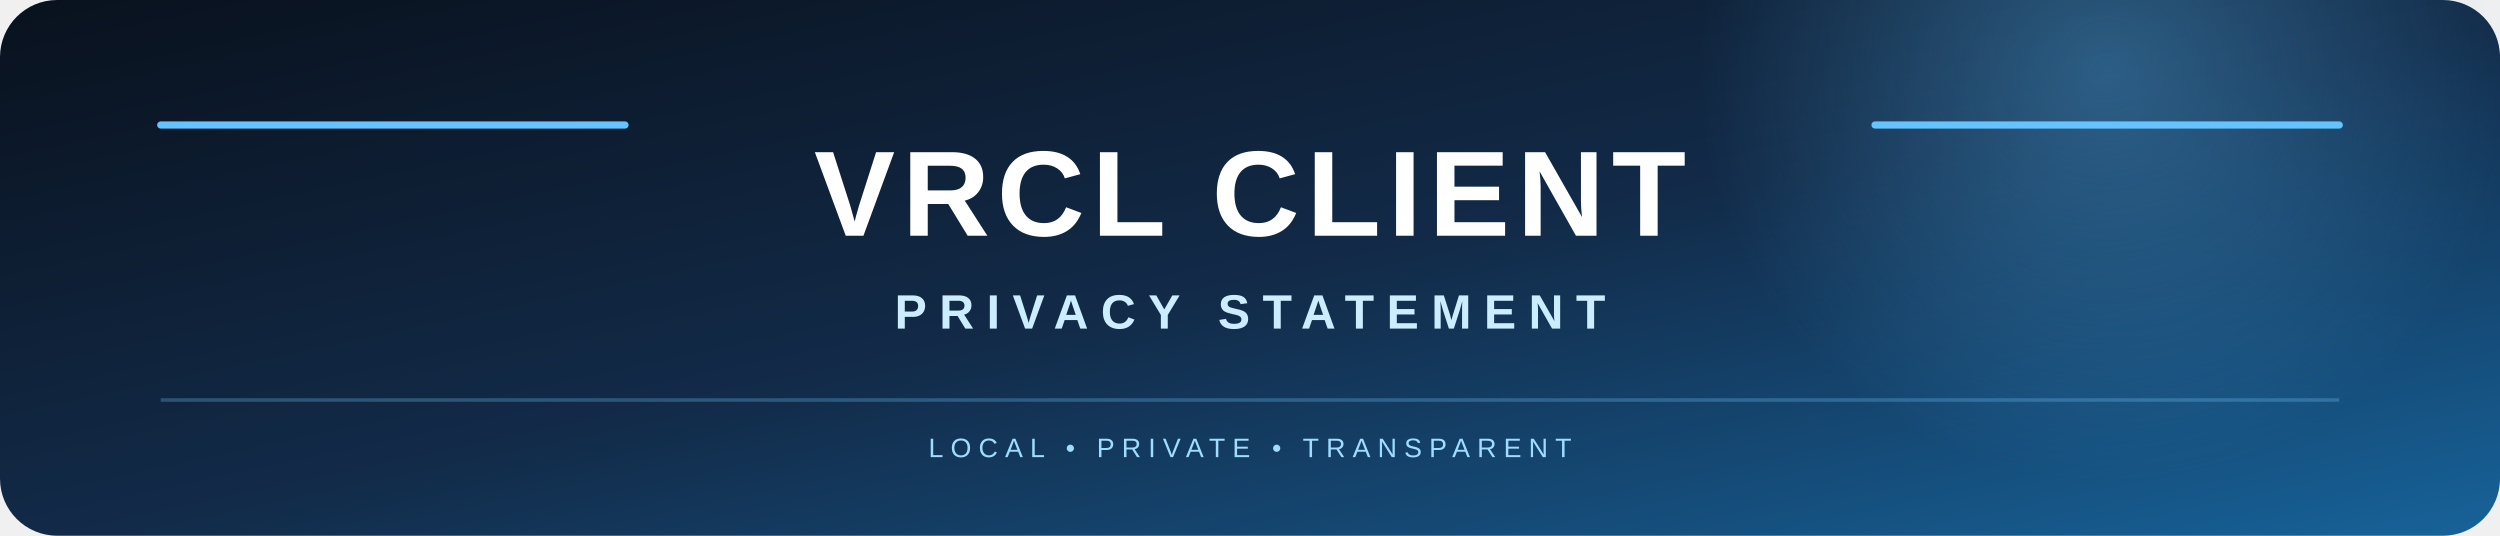
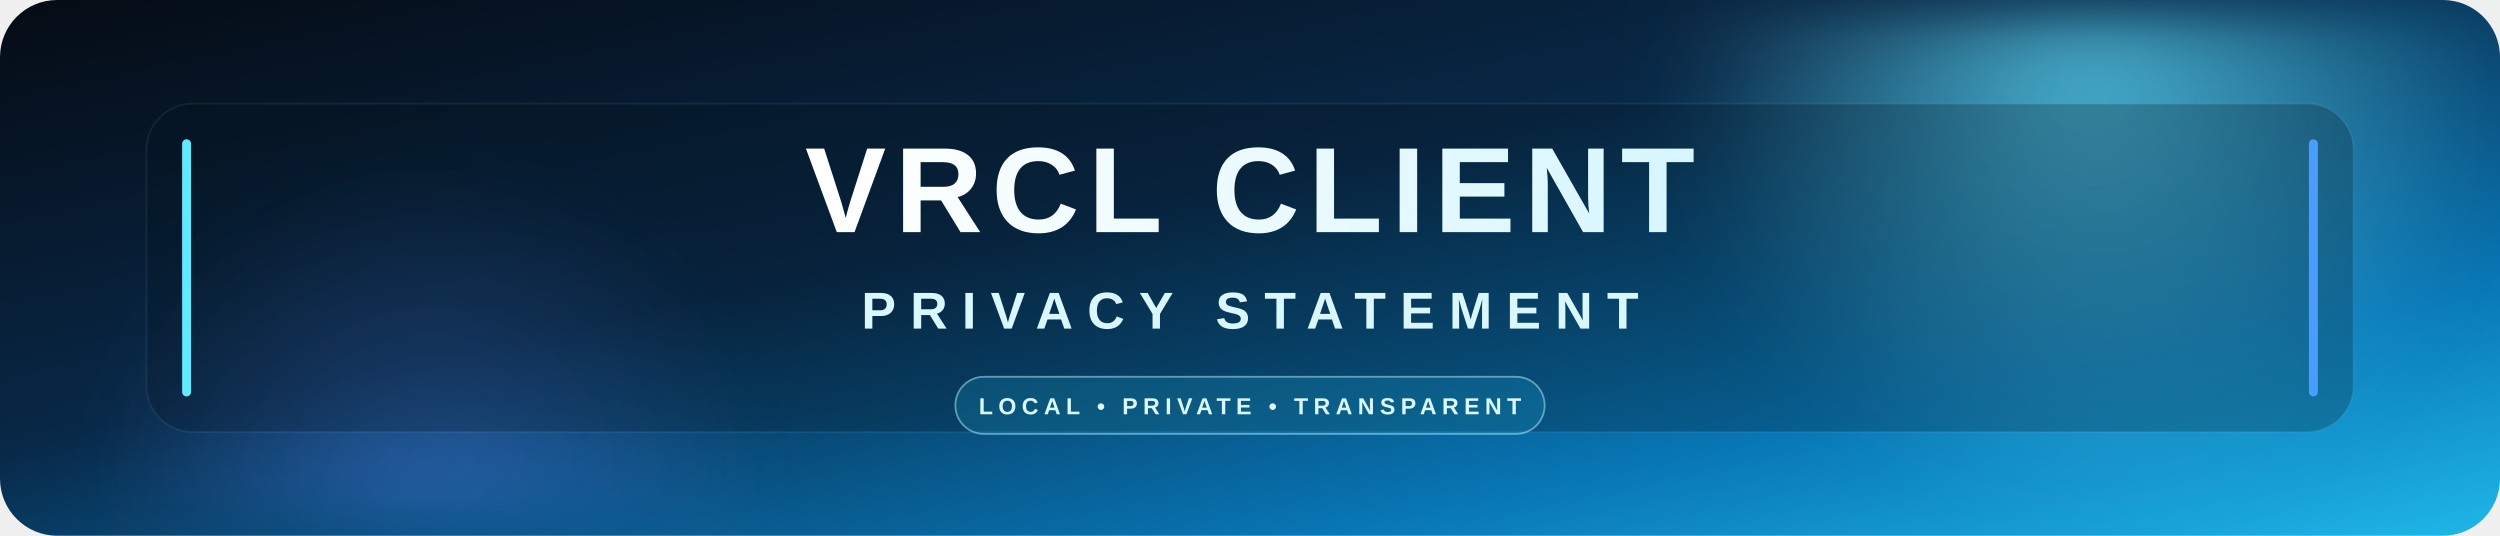
<svg xmlns="http://www.w3.org/2000/svg" viewBox="0 0 1400 300" role="img" aria-labelledby="title desc">
  <defs>
    <linearGradient id="bg" x1="0" y1="0" x2="1" y2="1">
-       <stop stop-color="#09111d" />
-       <stop offset=".52" stop-color="#122b49" />
-       <stop offset="1" stop-color="#17639a" />
+       <stop stop-color="#050b14" />
+       <stop offset=".42" stop-color="#082847" />
+       <stop offset=".76" stop-color="#0876b5" />
+       <stop offset="1" stop-color="#20b8e8" />
    </linearGradient>
-     <radialGradient id="glow">
-       <stop stop-color="#61c4ff" stop-opacity=".34" />
-       <stop offset="1" stop-color="#61c4ff" stop-opacity="0" />
+     <radialGradient id="cyan">
+       <stop stop-color="#66e5ff" stop-opacity=".68" />
+       <stop offset="1" stop-color="#66e5ff" stop-opacity="0" />
    </radialGradient>
+     <radialGradient id="blue">
+       <stop stop-color="#4f8cff" stop-opacity=".4" />
+       <stop offset="1" stop-color="#4f8cff" stop-opacity="0" />
+     </radialGradient>
+     <linearGradient id="text">
+       <stop stop-color="#fff" />
+       <stop offset="1" stop-color="#d7f6ff" />
+     </linearGradient>
+     <filter id="blur">
+       <feGaussianBlur stdDeviation="22" />
+     </filter>
  </defs>
  <rect width="1400" height="300" rx="32" fill="url(#bg)" />
-   <circle cx="1180" cy="40" r="230" fill="url(#glow)" />
-   <path d="M90 70h260 M1050 70h260" stroke="#65c4ff" stroke-width="4" stroke-linecap="round" />
-   <path d="M90 224h1220" stroke="#75caff" stroke-opacity=".28" stroke-width="2" />
-   <text x="700" y="132" text-anchor="middle" fill="#fff" font-family="Segoe UI,Arial,sans-serif" font-size="68" font-weight="800" letter-spacing="4">VRCL CLIENT</text>
-   <text x="700" y="184" text-anchor="middle" fill="#ccecff" font-family="Segoe UI,Arial,sans-serif" font-size="27" font-weight="600" letter-spacing="7">PRIVACY STATEMENT</text>
-   <text x="700" y="256" text-anchor="middle" fill="#9fdcff" font-family="Segoe UI,Arial,sans-serif" font-size="15" letter-spacing="4">LOCAL • PRIVATE • TRANSPARENT</text>
+   <circle cx="1170" cy="45" r="235" fill="url(#cyan)" filter="url(#blur)" />
+   <circle cx="240" cy="280" r="190" fill="url(#blue)" filter="url(#blur)" />
+   <rect x="82" y="58" width="1236" height="184" rx="26" fill="#03101b" opacity=".24" stroke="#a7edff" stroke-opacity=".32" />
+   <rect x="102" y="78" width="5" height="144" rx="2.5" fill="#62e8ff" />
+   <rect x="1293" y="78" width="5" height="144" rx="2.5" fill="#4b9cff" />
+   <text x="700" y="130" text-anchor="middle" fill="url(#text)" font-family="Segoe UI,Arial,sans-serif" font-size="68" font-weight="800" letter-spacing="5">VRCL CLIENT</text>
+   <text x="700" y="184" text-anchor="middle" fill="#d8f7ff" font-family="Segoe UI,Arial,sans-serif" font-size="29" font-weight="700" letter-spacing="8">PRIVACY STATEMENT</text>
+   <rect x="535" y="211" width="330" height="32" rx="16" fill="#20b8e8" fill-opacity=".18" stroke="#b8f3ff" stroke-opacity=".5" />
+   <text x="700" y="232" text-anchor="middle" fill="#d9f8ff" font-family="Segoe UI,Arial,sans-serif" font-size="13" font-weight="700" letter-spacing="3">LOCAL • PRIVATE • TRANSPARENT</text>
</svg>
